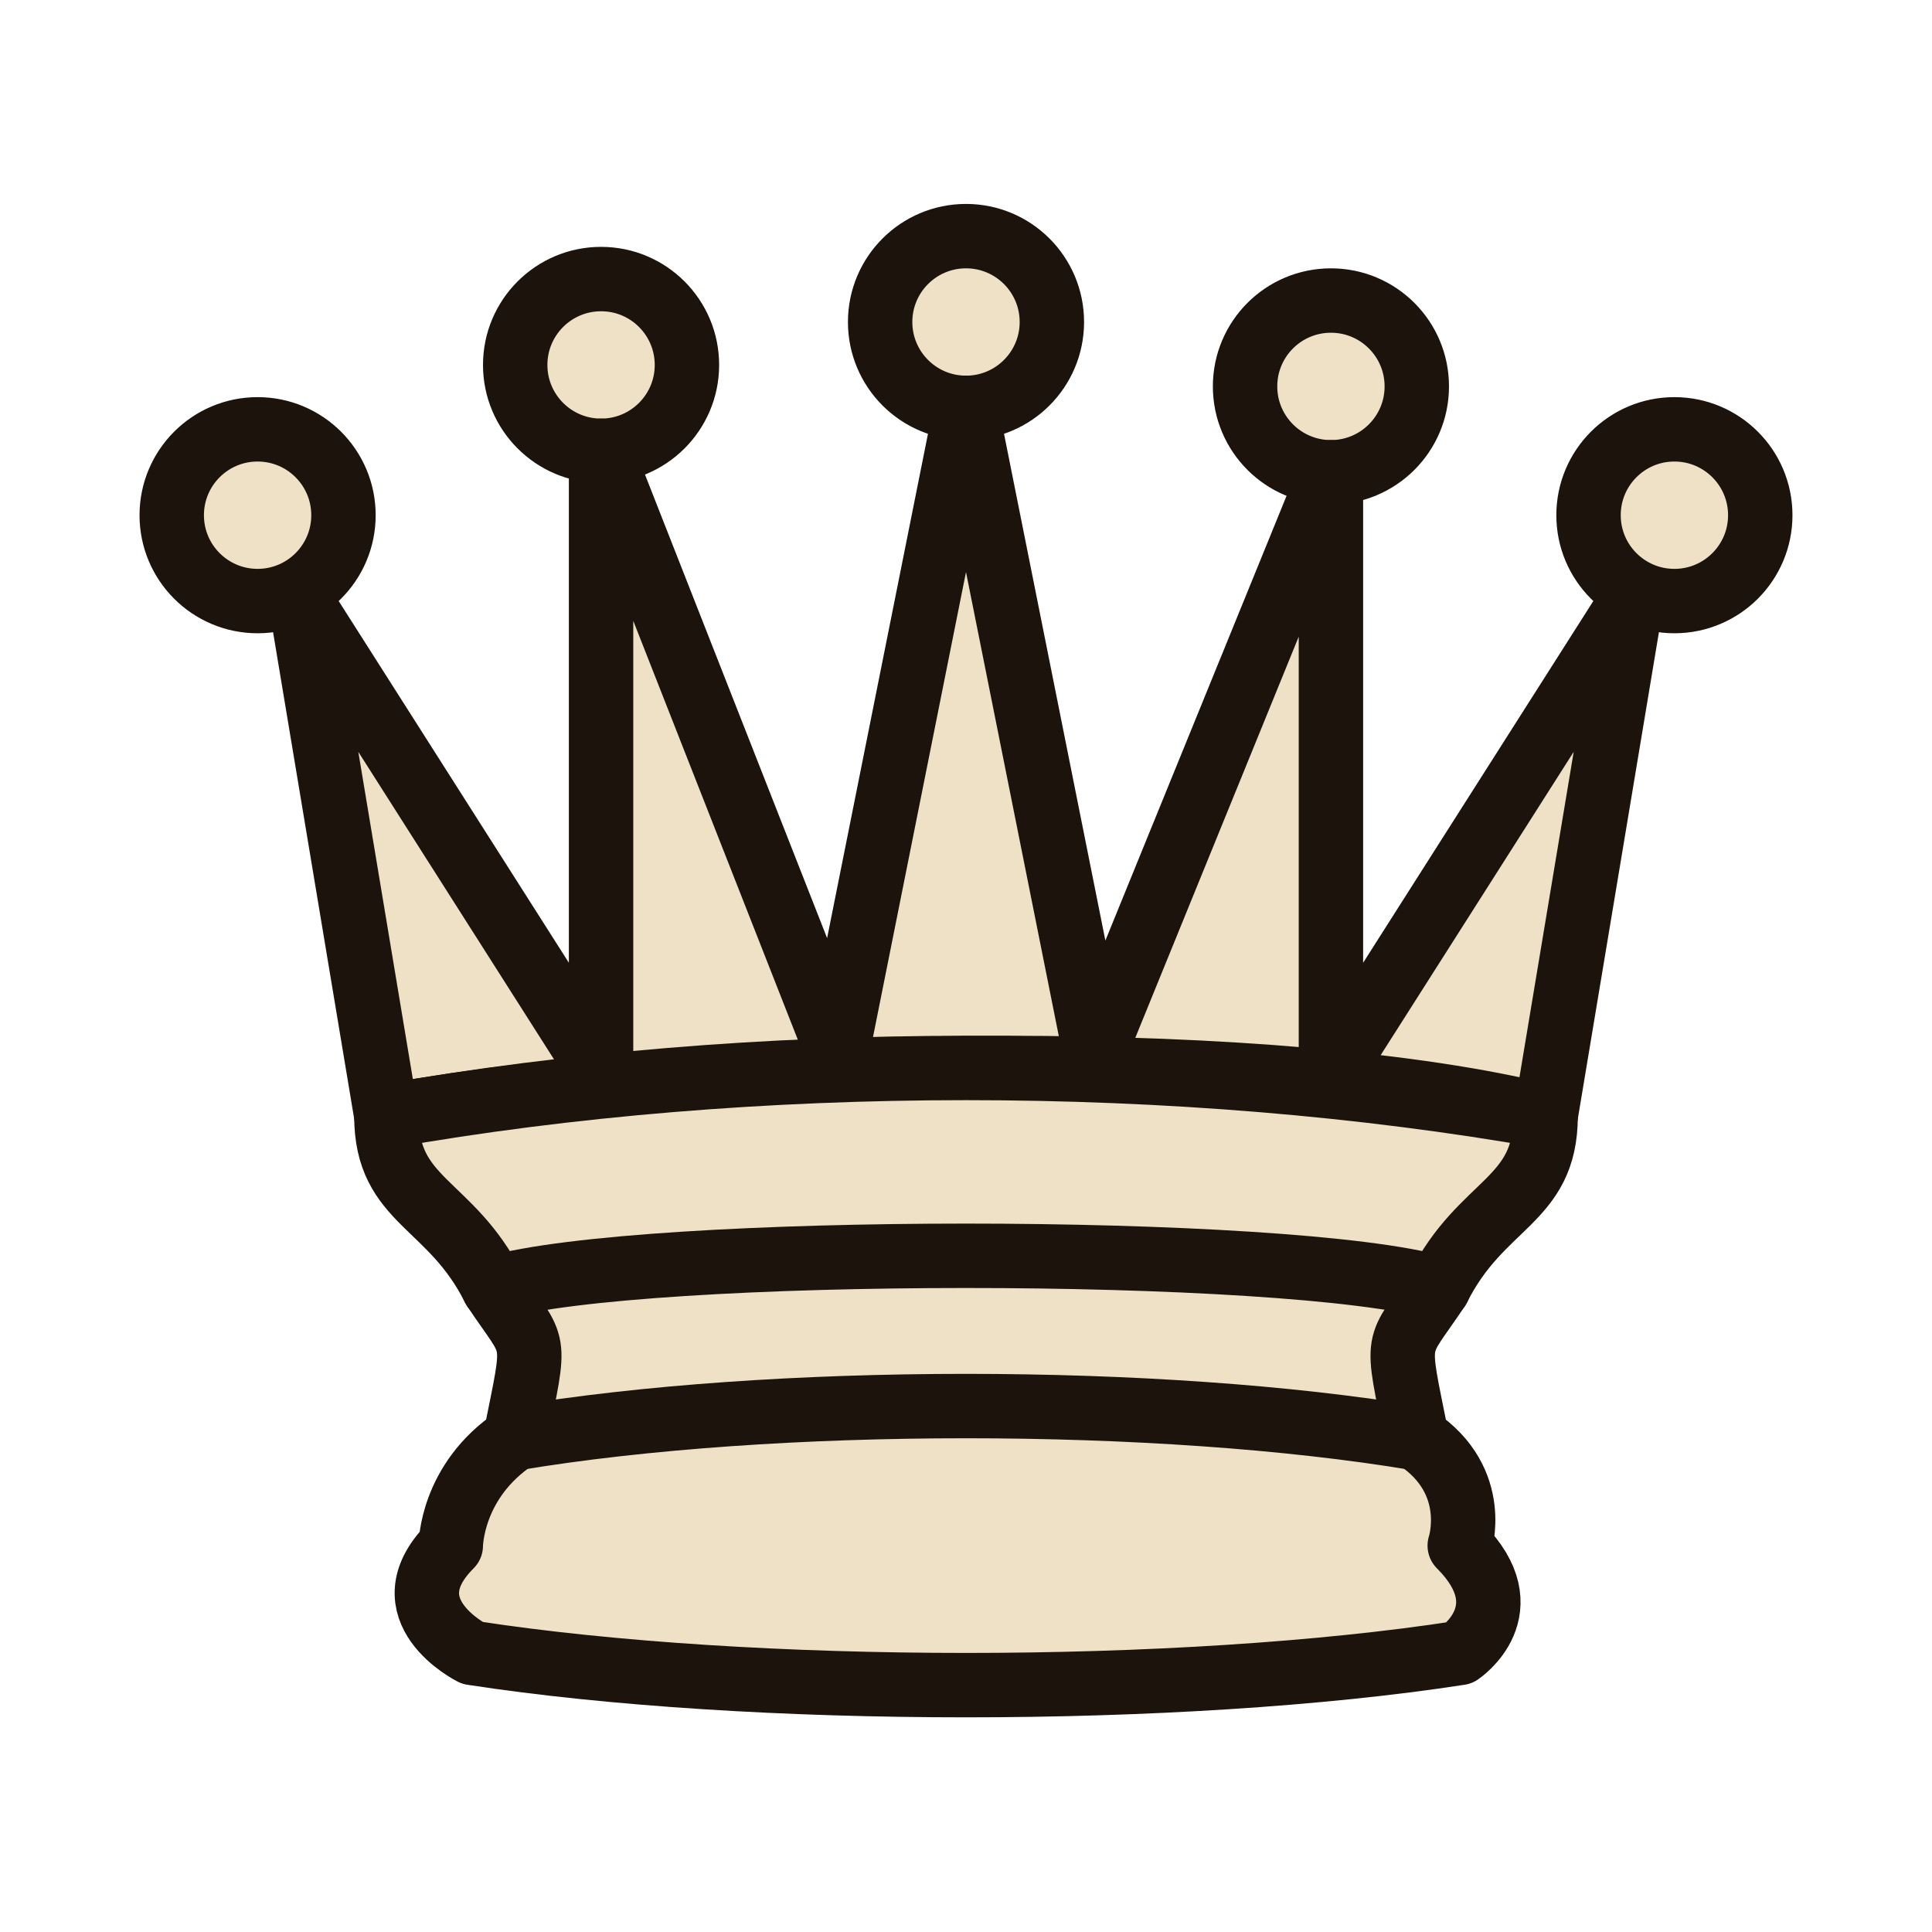
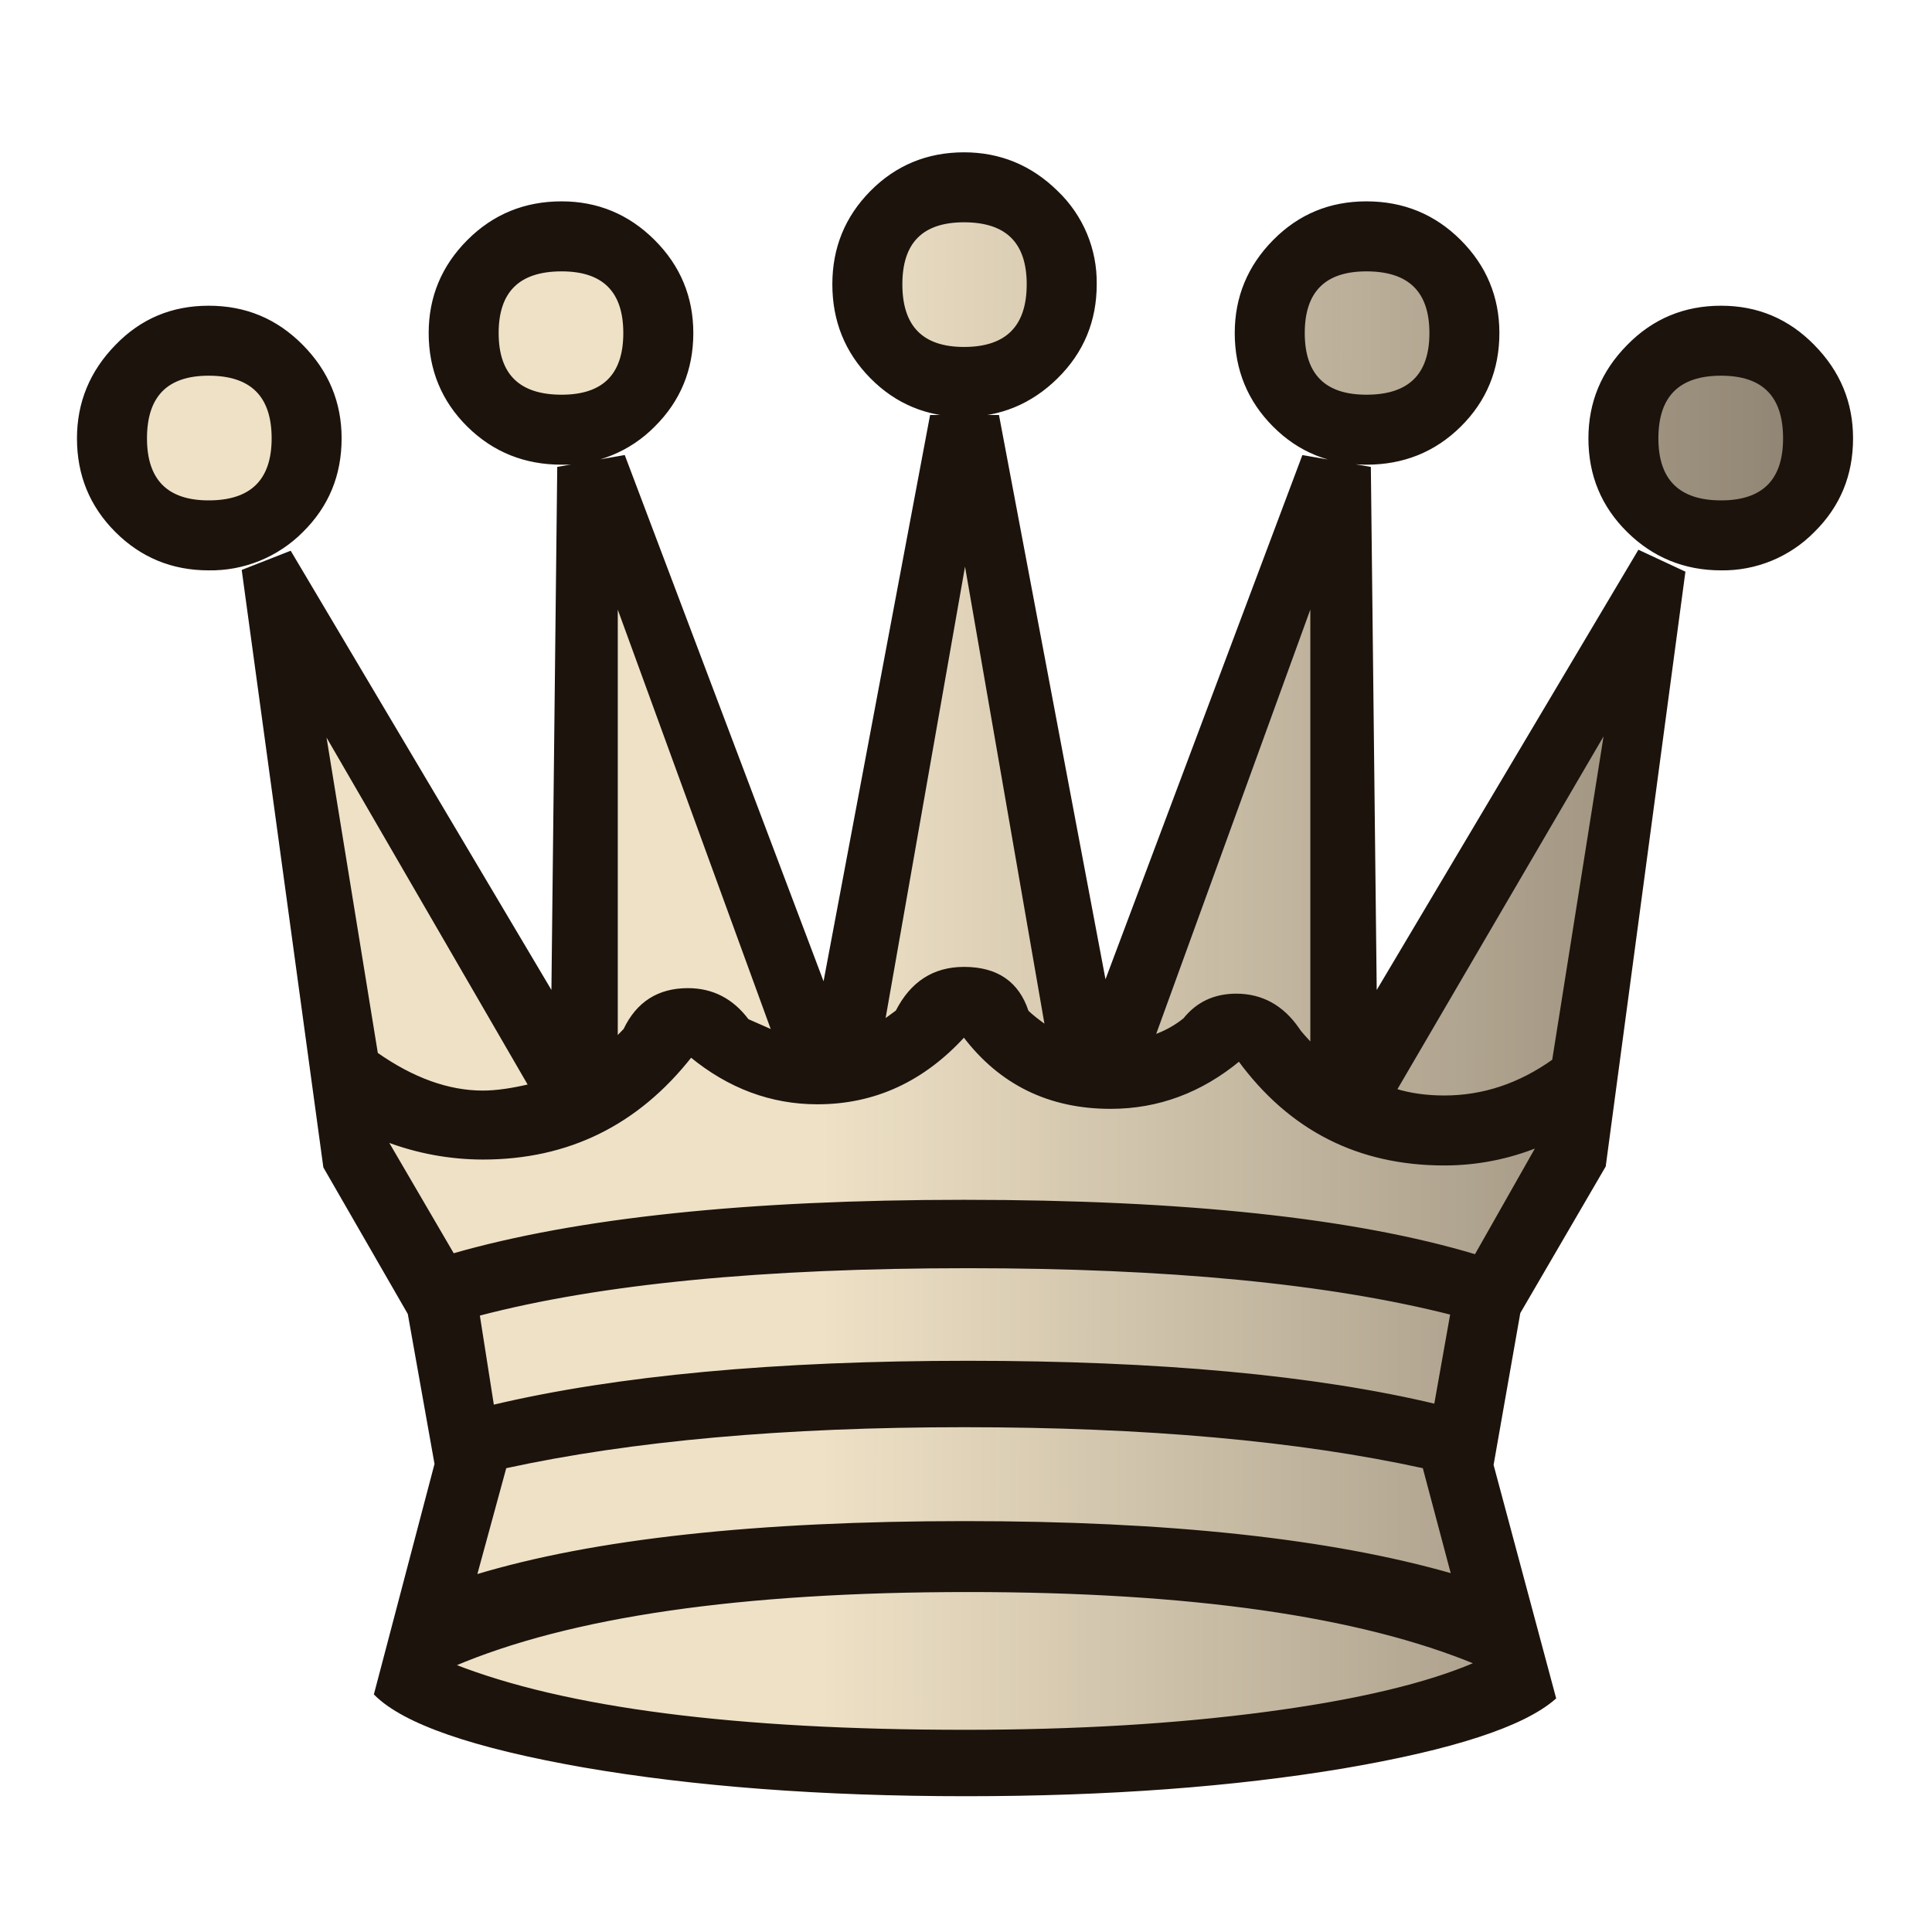
- <svg xmlns="http://www.w3.org/2000/svg" style="color-scheme:light only" width="45" height="45" viewBox="0 0 45 45">
-   <g fill="#EEE1C6" fill-rule="evenodd" stroke="#1C130D" stroke-linecap="round" stroke-linejoin="round" stroke-width="1.5">
-     <path d="M8 12a2 2 0 1 1-4 0 2 2 0 1 1 4 0m16.5-4.5a2 2 0 1 1-4 0 2 2 0 1 1 4 0M41 12a2 2 0 1 1-4 0 2 2 0 1 1 4 0M16 8.5a2 2 0 1 1-4 0 2 2 0 1 1 4 0M33 9a2 2 0 1 1-4 0 2 2 0 1 1 4 0" />
-     <path stroke-linecap="butt" d="M9 26c8.5-1.5 21-1.5 27 0l2-12-7 11V11l-5.5 13.5-3-15-3 15-5.5-14V25L7 14z" />
-     <path stroke-linecap="butt" d="M9 26c0 2 1.5 2 2.5 4 1 1.5 1 1 .5 3.5-1.5 1-1.5 2.5-1.5 2.5-1.5 1.5.5 2.5.5 2.5 6.5 1 16.5 1 23 0 0 0 1.5-1 0-2.5 0 0 .5-1.5-1-2.5-.5-2.5-.5-2 .5-3.5 1-2 2.5-2 2.5-4-8.5-1.5-18.5-1.5-27 0z" />
-     <path fill="none" d="M11.5 30c3.5-1 18.5-1 22 0M12 33.5c6-1 15-1 21 0" />
-   </g>
+ <svg xmlns="http://www.w3.org/2000/svg" width="50mm" height="50mm" fill-rule="evenodd" clip-rule="evenodd" image-rendering="optimizeQuality" shape-rendering="geometricPrecision" text-rendering="geometricPrecision" viewBox="0 0 50 50">
+   <linearGradient id="a" x1="21.253" x2="77.641" y1="37.224" y2="37.346" gradientUnits="userSpaceOnUse">
+     <stop offset="0" stop-color="#EEE1C6" />
+     <stop offset="1" stop-color="#EEE1C6" stop-opacity="0" />
+   </linearGradient>
+   <path fill="#1C130D" stroke="#1C130D" stroke-width=".076" d="M44.541 14.723c-.94 0-1.744-.33-2.404-.982s-.991-1.448-.991-2.396q0-1.385.99-2.388c.66-.677 1.465-1.007 2.405-1.007.931 0 1.727.33 2.388 1.007.66.67.99 1.465.99 2.388 0 .948-.33 1.744-.99 2.396a3.28 3.28 0 0 1-2.388.982zm-4.31 29.219c-.812.71-2.633 1.304-5.46 1.786-2.828.474-6.088.72-9.771.72-3.75 0-7.053-.254-9.898-.745-2.844-.5-4.64-1.118-5.384-1.863l1.566-5.952-.694-3.895L8.405 30.2 6.297 14.774l1.21-.474 6.8 11.455.152-13.64 1.685-.296 5.182 13.716 2.776-14.757h1.72l2.776 14.706L33.73 11.82l1.71.296.153 13.64 6.824-11.48 1.16.541-2.058 15.359-2.21 3.793-.694 3.945zM14.535 11.988c-.948 0-1.752-.321-2.413-.973-.66-.652-.99-1.456-.99-2.396 0-.923.33-1.719.99-2.38s1.465-.99 2.413-.99c.923 0 1.719.33 2.38.99s.99 1.457.99 2.38c0 .94-.33 1.744-.99 2.396a3.266 3.266 0 0 1-2.38.973zM5.4 14.723c-.94 0-1.736-.33-2.388-.982s-.982-1.448-.982-2.396c0-.923.33-1.719.982-2.388C3.664 8.28 4.46 7.95 5.4 7.95c.948 0 1.744.33 2.413 1.007.66.67.99 1.465.99 2.388 0 .948-.33 1.744-.99 2.396a3.323 3.323 0 0 1-2.413.982zm19.55-3.97c-.94 0-1.745-.33-2.397-.991-.652-.66-.974-1.465-.974-2.405 0-.931.322-1.727.974-2.387s1.456-.99 2.396-.99c.923 0 1.727.33 2.396.99a3.23 3.23 0 0 1 1 2.387c0 .94-.33 1.744-1 2.405-.669.66-1.473.99-2.396.99zm10.413 1.235c-.94 0-1.736-.321-2.387-.973-.652-.652-.983-1.456-.983-2.396 0-.923.33-1.719.983-2.38s1.447-.99 2.387-.99c.948 0 1.753.33 2.413.99s.99 1.457.99 2.38c0 .94-.33 1.744-.99 2.396s-1.465.973-2.413.973z" />
+   <path fill="url(#a)" stroke="#1C130D" stroke-width=".076" d="M38.217 43.044c-3.023-1.253-7.417-1.88-13.166-1.88-5.876 0-10.313.644-13.327 1.931 2.896 1.143 7.316 1.71 13.25 1.71 2.845 0 5.445-.152 7.798-.465 2.363-.314 4.175-.745 5.445-1.296zM24.949 9.017c1.11 0 1.66-.56 1.66-1.66 0-1.092-.55-1.642-1.66-1.642-1.092 0-1.634.55-1.634 1.642 0 1.1.542 1.66 1.634 1.66zm12.624 24.976c-3.192-.812-7.366-1.21-12.522-1.21-5.292 0-9.517.406-12.675 1.236l.373 2.379c3.217-.762 7.323-1.143 12.302-1.143 4.944 0 8.975.372 12.099 1.117zm.618-1.49 1.617-2.853a6.432 6.432 0 0 1-2.43.474c-2.218 0-3.987-.897-5.308-2.7-.99.82-2.1 1.235-3.328 1.235-1.583 0-2.853-.618-3.793-1.862-1.058 1.16-2.32 1.744-3.793 1.744-1.194 0-2.286-.406-3.276-1.22-1.389 1.77-3.184 2.65-5.385 2.65a7.055 7.055 0 0 1-2.506-.465l1.735 2.972c3.21-.923 7.62-1.389 13.225-1.389 5.707 0 10.118.474 13.242 1.414zm-11.108-5.926-2.108-12.133-2.109 11.989c.051-.034.161-.119.348-.254.38-.745.956-1.118 1.735-1.118.847 0 1.389.373 1.634 1.118.102.101.271.237.5.398zm6.866.474V15.56l-4.09 11.261c.314-.11.577-.262.797-.44.33-.415.779-.627 1.338-.627.66 0 1.193.297 1.591.872.043.068.102.136.17.212.067.076.135.144.194.212zm-13.936-.347L15.95 15.562v11.336c.043-.067.119-.144.22-.245.33-.694.872-1.042 1.634-1.042.627 0 1.143.263 1.541.796.449.195.67.297.67.297zm-6.3 1.388L8.38 18.89l1.363 8.382c.94.66 1.863.99 2.752.99.347 0 .753-.059 1.219-.169zm22.395.119c.381.118.805.178 1.27.178 1.008 0 1.948-.314 2.828-.94l1.363-8.585zm1.49 12.556-.745-2.803c-3.242-.71-7.205-1.066-11.904-1.066-4.648 0-8.61.355-11.878 1.066l-.771 2.828c3.073-.931 7.298-1.388 12.675-1.388 5.24 0 9.448.448 12.623 1.363zM14.535 10.253c1.084 0 1.634-.542 1.634-1.634s-.55-1.634-1.634-1.634c-1.109 0-1.668.542-1.668 1.634s.56 1.634 1.668 1.634zm20.828 0c1.11 0 1.668-.542 1.668-1.634s-.559-1.634-1.668-1.634c-1.083 0-1.634.542-1.634 1.634s.55 1.634 1.634 1.634zM5.4 12.988c1.109 0 1.668-.55 1.668-1.643 0-1.11-.56-1.66-1.668-1.66-1.084 0-1.634.55-1.634 1.66 0 1.092.55 1.643 1.634 1.643zm39.141 0c1.092 0 1.643-.55 1.643-1.643 0-1.11-.55-1.66-1.643-1.66-1.1 0-1.66.55-1.66 1.66 0 1.092.56 1.643 1.66 1.643z" />
</svg>
